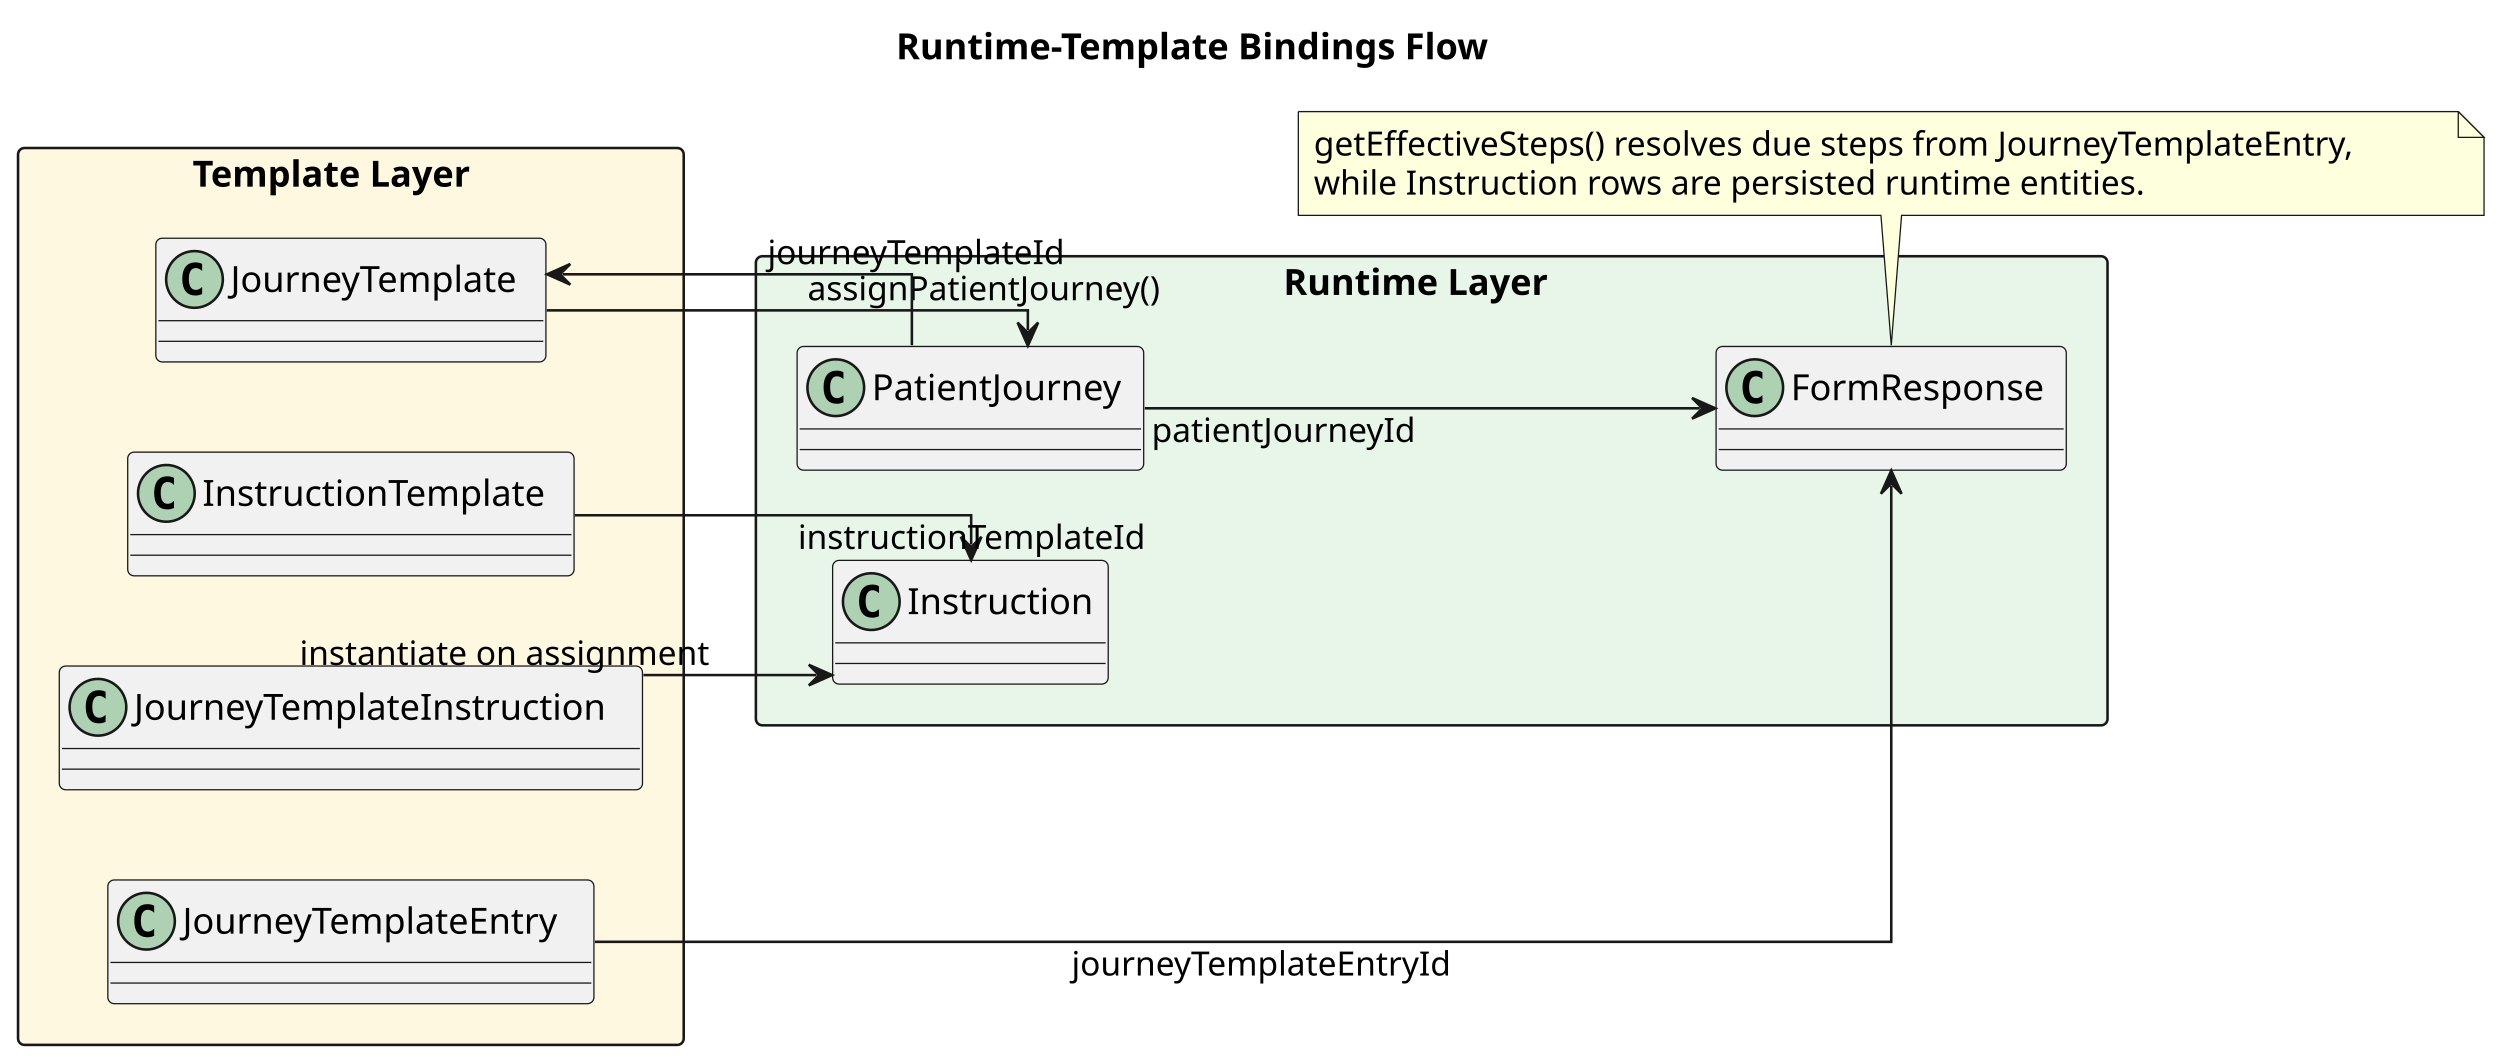
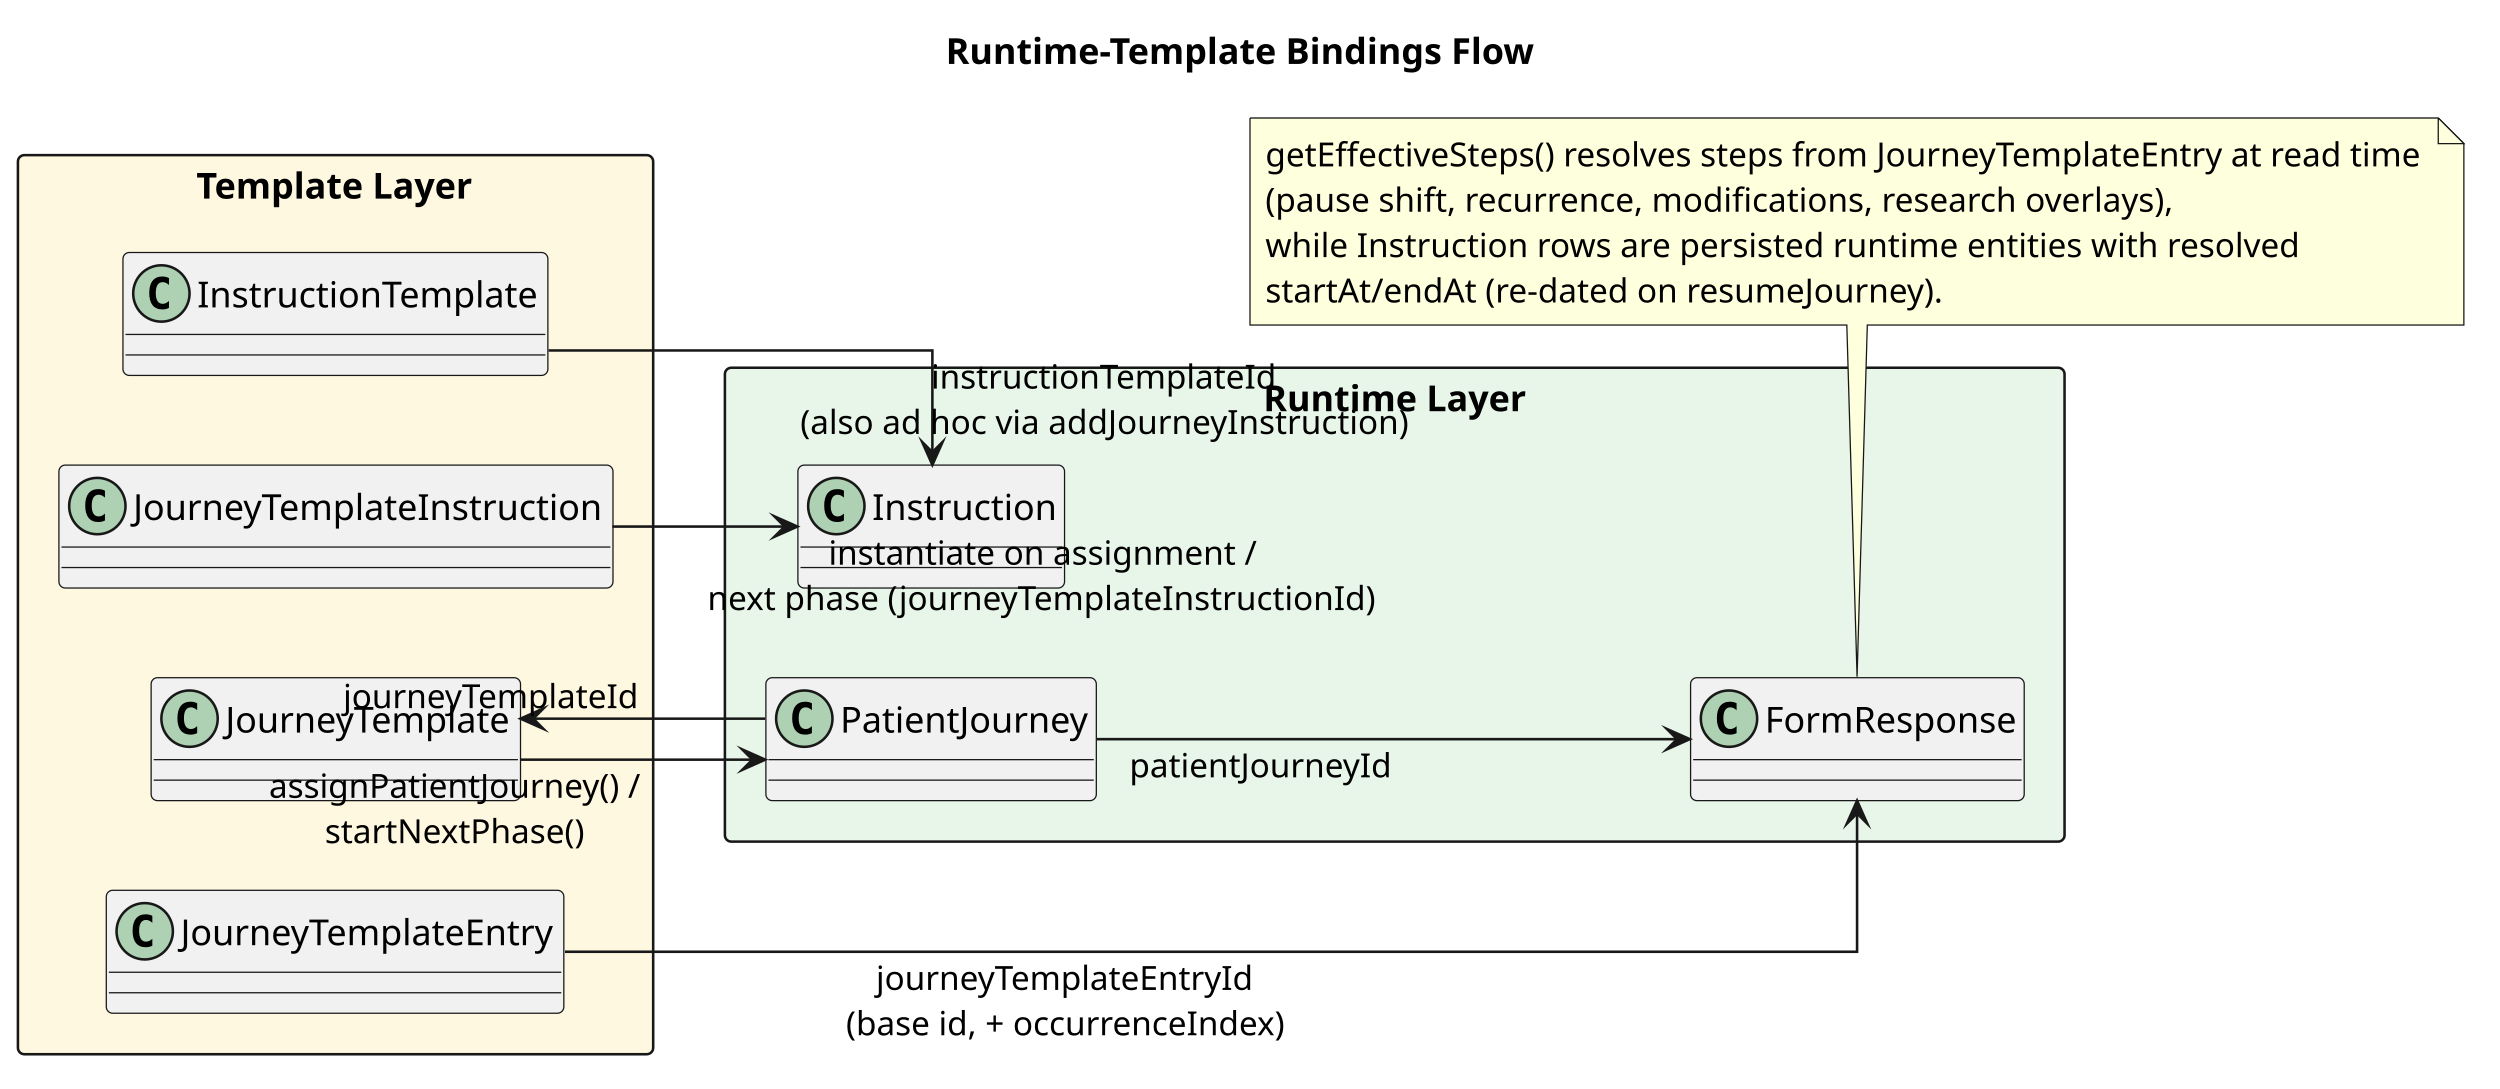
- <svg xmlns="http://www.w3.org/2000/svg" contentStyleType="text/css" data-diagram-type="CLASS" height="411px" preserveAspectRatio="none" style="width:970px;height:411px;background:#FFFFFF;" version="1.1" viewBox="0 0 970 411" width="970px" zoomAndPan="magnify">
+ <svg xmlns="http://www.w3.org/2000/svg" contentStyleType="text/css" data-diagram-type="CLASS" height="425px" preserveAspectRatio="none" style="width:976px;height:425px;background:#FFFFFF;" version="1.1" viewBox="0 0 976 425" width="976px" zoomAndPan="magnify">
  <defs />
  <g>
-     <g class="title" data-source-line="7">
-       <text fill="#000000" font-family="sans-serif" font-size="14" font-weight="bold" lengthAdjust="spacing" textLength="261.427" x="347.689" y="22.995">Runtime-Template Bindings Flow</text>
+     <g class="title" data-source-line="8">
+       <text fill="#000000" font-family="sans-serif" font-size="14" font-weight="700" lengthAdjust="spacing" textLength="231.489" x="369.203" y="24.966">Runtime-Template Bindings Flow</text>
    </g>
-     <g class="cluster" data-qualified-name="Template Layer" data-source-line="13" id="ent0002">
-       <rect fill="#FFF8E1" height="348" rx="2.5" ry="2.5" style="stroke:#181818;stroke-width:1;" width="258.28" x="7" y="57.427" />
-       <text fill="#000000" font-family="sans-serif" font-size="14" font-weight="bold" lengthAdjust="spacing" textLength="122.856" x="74.712" y="72.422">Template Layer</text>
+     <g class="cluster" data-qualified-name="Template Layer" data-source-line="14" id="ent0001">
+       <rect fill="#FFF8E1" height="351" rx="2.5" ry="2.5" style="stroke:#181818;stroke-width:1;" width="248" x="7" y="60.568" />
+       <text fill="#000000" font-family="sans-serif" font-size="14" font-weight="700" lengthAdjust="spacing" textLength="108.668" x="76.666" y="77.534">Template Layer</text>
    </g>
-     <g class="cluster" data-qualified-name="Runtime Layer" data-source-line="20" id="ent0007">
-       <rect fill="#E8F5E9" height="182" rx="2.5" ry="2.5" style="stroke:#181818;stroke-width:1;" width="524.44" x="293.28" y="99.427" />
-       <text fill="#000000" font-family="sans-serif" font-size="14" font-weight="bold" lengthAdjust="spacing" textLength="115.056" x="497.972" y="114.422">Runtime Layer</text>
+     <g class="cluster" data-qualified-name="Runtime Layer" data-source-line="21" id="ent0006">
+       <rect fill="#E8F5E9" height="185" rx="2.5" ry="2.5" style="stroke:#181818;stroke-width:1;" width="523" x="283" y="143.568" />
+       <text fill="#000000" font-family="sans-serif" font-size="14" font-weight="700" lengthAdjust="spacing" textLength="102.606" x="493.197" y="160.534">Runtime Layer</text>
    </g>
-     <g class="entity" data-qualified-name="Template Layer.JourneyTemplate" data-source-line="14" id="ent0003">
-       <rect fill="#F1F1F1" height="48" rx="2.5" ry="2.5" style="stroke:#181818;stroke-width:0.5;" width="151.356" x="60.46" y="92.427" />
-       <ellipse cx="75.46" cy="108.427" fill="#ADD1B2" rx="11" ry="11" style="stroke:#181818;stroke-width:1;" />
-       <path d="M78.429,114.067 Q77.851,114.364 77.21,114.505 Q76.569,114.661 75.866,114.661 Q73.366,114.661 72.038,113.021 Q70.726,111.364 70.726,108.239 Q70.726,105.114 72.038,103.458 Q73.366,101.802 75.866,101.802 Q76.569,101.802 77.21,101.958 Q77.866,102.114 78.429,102.411 L78.429,105.13 Q77.804,104.552 77.21,104.286 Q76.616,104.005 75.991,104.005 Q74.647,104.005 73.96,105.083 Q73.272,106.146 73.272,108.239 Q73.272,110.333 73.96,111.411 Q74.647,112.474 75.991,112.474 Q76.616,112.474 77.21,112.208 Q77.804,111.927 78.429,111.349 L78.429,114.067 Z " fill="#000000" />
-       <text fill="#000000" font-family="sans-serif" font-size="14" lengthAdjust="spacing" textLength="119.356" x="89.46" y="113.274">JourneyTemplate</text>
-       <line style="stroke:#181818;stroke-width:0.5;" x1="61.46" x2="210.815" y1="124.427" y2="124.427" />
-       <line style="stroke:#181818;stroke-width:0.5;" x1="61.46" x2="210.815" y1="132.427" y2="132.427" />
+     <g class="entity" data-qualified-name="Template Layer.JourneyTemplate" data-source-line="15" id="ent0002">
+       <rect fill="#F1F1F1" height="48" rx="2.5" ry="2.5" style="stroke:#181818;stroke-width:0.5;" width="144.21" x="59" y="264.568" />
+       <ellipse cx="74" cy="280.568" fill="#ADD1B2" rx="11" ry="11" style="stroke:#181818;stroke-width:1;" />
+       <path d="M76.969,286.209 Q76.391,286.505 75.75,286.646 Q75.109,286.802 74.406,286.802 Q71.906,286.802 70.578,285.162 Q69.266,283.505 69.266,280.38 Q69.266,277.255 70.578,275.599 Q71.906,273.943 74.406,273.943 Q75.109,273.943 75.75,274.099 Q76.406,274.255 76.969,274.552 L76.969,277.271 Q76.344,276.693 75.75,276.427 Q75.156,276.146 74.531,276.146 Q73.188,276.146 72.5,277.224 Q71.812,278.287 71.812,280.38 Q71.812,282.474 72.5,283.552 Q73.188,284.615 74.531,284.615 Q75.156,284.615 75.75,284.349 Q76.344,284.068 76.969,283.49 L76.969,286.209 Z " fill="#000000" />
+       <text fill="#000000" font-family="sans-serif" font-size="14" lengthAdjust="spacing" textLength="112.21" x="88" y="286">JourneyTemplate</text>
+       <line style="stroke:#181818;stroke-width:0.5;" x1="60" x2="202.21" y1="296.568" y2="296.568" />
+       <line style="stroke:#181818;stroke-width:0.5;" x1="60" x2="202.21" y1="304.568" y2="304.568" />
    </g>
-     <g class="entity" data-qualified-name="Template Layer.JourneyTemplateEntry" data-source-line="15" id="ent0004">
-       <rect fill="#F1F1F1" height="48" rx="2.5" ry="2.5" style="stroke:#181818;stroke-width:0.5;" width="188.605" x="41.84" y="341.427" />
-       <ellipse cx="56.84" cy="357.427" fill="#ADD1B2" rx="11" ry="11" style="stroke:#181818;stroke-width:1;" />
-       <path d="M59.809,363.067 Q59.231,363.364 58.59,363.505 Q57.949,363.661 57.246,363.661 Q54.746,363.661 53.418,362.021 Q52.106,360.364 52.106,357.239 Q52.106,354.114 53.418,352.458 Q54.746,350.802 57.246,350.802 Q57.949,350.802 58.59,350.958 Q59.246,351.114 59.809,351.411 L59.809,354.13 Q59.184,353.552 58.59,353.286 Q57.996,353.005 57.371,353.005 Q56.028,353.005 55.34,354.083 Q54.653,355.146 54.653,357.239 Q54.653,359.333 55.34,360.411 Q56.028,361.474 57.371,361.474 Q57.996,361.474 58.59,361.208 Q59.184,360.927 59.809,360.349 L59.809,363.067 Z " fill="#000000" />
-       <text fill="#000000" font-family="sans-serif" font-size="14" lengthAdjust="spacing" textLength="156.605" x="70.84" y="362.274">JourneyTemplateEntry</text>
-       <line style="stroke:#181818;stroke-width:0.5;" x1="42.84" x2="229.445" y1="373.427" y2="373.427" />
-       <line style="stroke:#181818;stroke-width:0.5;" x1="42.84" x2="229.445" y1="381.427" y2="381.427" />
+     <g class="entity" data-qualified-name="Template Layer.JourneyTemplateEntry" data-source-line="16" id="ent0003">
+       <rect fill="#F1F1F1" height="48" rx="2.5" ry="2.5" style="stroke:#181818;stroke-width:0.5;" width="178.621" x="41.5" y="347.568" />
+       <ellipse cx="56.5" cy="363.568" fill="#ADD1B2" rx="11" ry="11" style="stroke:#181818;stroke-width:1;" />
+       <path d="M59.469,369.209 Q58.891,369.505 58.25,369.646 Q57.609,369.802 56.906,369.802 Q54.406,369.802 53.078,368.162 Q51.766,366.505 51.766,363.38 Q51.766,360.255 53.078,358.599 Q54.406,356.943 56.906,356.943 Q57.609,356.943 58.25,357.099 Q58.906,357.255 59.469,357.552 L59.469,360.271 Q58.844,359.693 58.25,359.427 Q57.656,359.146 57.031,359.146 Q55.688,359.146 55,360.224 Q54.312,361.287 54.312,363.38 Q54.312,365.474 55,366.552 Q55.688,367.615 57.031,367.615 Q57.656,367.615 58.25,367.349 Q58.844,367.068 59.469,366.49 L59.469,369.209 Z " fill="#000000" />
+       <text fill="#000000" font-family="sans-serif" font-size="14" lengthAdjust="spacing" textLength="146.621" x="70.5" y="369">JourneyTemplateEntry</text>
+       <line style="stroke:#181818;stroke-width:0.5;" x1="42.5" x2="219.121" y1="379.568" y2="379.568" />
+       <line style="stroke:#181818;stroke-width:0.5;" x1="42.5" x2="219.121" y1="387.568" y2="387.568" />
    </g>
-     <g class="entity" data-qualified-name="Template Layer.JourneyTemplateInstruction" data-source-line="16" id="ent0005">
-       <rect fill="#F1F1F1" height="48" rx="2.5" ry="2.5" style="stroke:#181818;stroke-width:0.5;" width="226.284" x="23" y="258.427" />
-       <ellipse cx="38" cy="274.427" fill="#ADD1B2" rx="11" ry="11" style="stroke:#181818;stroke-width:1;" />
-       <path d="M40.969,280.067 Q40.391,280.364 39.75,280.505 Q39.109,280.661 38.406,280.661 Q35.906,280.661 34.578,279.021 Q33.266,277.364 33.266,274.239 Q33.266,271.114 34.578,269.458 Q35.906,267.802 38.406,267.802 Q39.109,267.802 39.75,267.958 Q40.406,268.114 40.969,268.411 L40.969,271.13 Q40.344,270.552 39.75,270.286 Q39.156,270.005 38.531,270.005 Q37.188,270.005 36.5,271.083 Q35.812,272.146 35.812,274.239 Q35.812,276.333 36.5,277.411 Q37.188,278.474 38.531,278.474 Q39.156,278.474 39.75,278.208 Q40.344,277.927 40.969,277.349 L40.969,280.067 Z " fill="#000000" />
-       <text fill="#000000" font-family="sans-serif" font-size="14" lengthAdjust="spacing" textLength="194.284" x="52" y="279.274">JourneyTemplateInstruction</text>
-       <line style="stroke:#181818;stroke-width:0.5;" x1="24" x2="248.284" y1="290.427" y2="290.427" />
-       <line style="stroke:#181818;stroke-width:0.5;" x1="24" x2="248.284" y1="298.427" y2="298.427" />
+     <g class="entity" data-qualified-name="Template Layer.JourneyTemplateInstruction" data-source-line="17" id="ent0004">
+       <rect fill="#F1F1F1" height="48" rx="2.5" ry="2.5" style="stroke:#181818;stroke-width:0.5;" width="216.309" x="23" y="181.568" />
+       <ellipse cx="38" cy="197.568" fill="#ADD1B2" rx="11" ry="11" style="stroke:#181818;stroke-width:1;" />
+       <path d="M40.969,203.208 Q40.391,203.505 39.75,203.646 Q39.109,203.802 38.406,203.802 Q35.906,203.802 34.578,202.162 Q33.266,200.505 33.266,197.38 Q33.266,194.255 34.578,192.599 Q35.906,190.943 38.406,190.943 Q39.109,190.943 39.75,191.099 Q40.406,191.255 40.969,191.552 L40.969,194.271 Q40.344,193.693 39.75,193.427 Q39.156,193.146 38.531,193.146 Q37.188,193.146 36.5,194.224 Q35.812,195.287 35.812,197.38 Q35.812,199.474 36.5,200.552 Q37.188,201.615 38.531,201.615 Q39.156,201.615 39.75,201.349 Q40.344,201.068 40.969,200.49 L40.969,203.208 Z " fill="#000000" />
+       <text fill="#000000" font-family="sans-serif" font-size="14" lengthAdjust="spacing" textLength="184.309" x="52" y="203">JourneyTemplateInstruction</text>
+       <line style="stroke:#181818;stroke-width:0.5;" x1="24" x2="238.309" y1="213.568" y2="213.568" />
+       <line style="stroke:#181818;stroke-width:0.5;" x1="24" x2="238.309" y1="221.568" y2="221.568" />
    </g>
-     <g class="entity" data-qualified-name="Template Layer.InstructionTemplate" data-source-line="17" id="ent0006">
-       <rect fill="#F1F1F1" height="48" rx="2.5" ry="2.5" style="stroke:#181818;stroke-width:0.5;" width="173.19" x="49.55" y="175.427" />
-       <ellipse cx="64.55" cy="191.427" fill="#ADD1B2" rx="11" ry="11" style="stroke:#181818;stroke-width:1;" />
-       <path d="M67.519,197.067 Q66.941,197.364 66.3,197.505 Q65.659,197.661 64.956,197.661 Q62.456,197.661 61.128,196.021 Q59.816,194.364 59.816,191.239 Q59.816,188.114 61.128,186.458 Q62.456,184.802 64.956,184.802 Q65.659,184.802 66.3,184.958 Q66.956,185.114 67.519,185.411 L67.519,188.13 Q66.894,187.552 66.3,187.286 Q65.706,187.005 65.081,187.005 Q63.737,187.005 63.05,188.083 Q62.362,189.146 62.362,191.239 Q62.362,193.333 63.05,194.411 Q63.737,195.474 65.081,195.474 Q65.706,195.474 66.3,195.208 Q66.894,194.927 67.519,194.349 L67.519,197.067 Z " fill="#000000" />
-       <text fill="#000000" font-family="sans-serif" font-size="14" lengthAdjust="spacing" textLength="141.19" x="78.55" y="196.274">InstructionTemplate</text>
-       <line style="stroke:#181818;stroke-width:0.5;" x1="50.55" x2="221.739" y1="207.427" y2="207.427" />
-       <line style="stroke:#181818;stroke-width:0.5;" x1="50.55" x2="221.739" y1="215.427" y2="215.427" />
+     <g class="entity" data-qualified-name="Template Layer.InstructionTemplate" data-source-line="18" id="ent0005">
+       <rect fill="#F1F1F1" height="48" rx="2.5" ry="2.5" style="stroke:#181818;stroke-width:0.5;" width="165.895" x="48" y="98.568" />
+       <ellipse cx="63" cy="114.568" fill="#ADD1B2" rx="11" ry="11" style="stroke:#181818;stroke-width:1;" />
+       <path d="M65.969,120.209 Q65.391,120.505 64.75,120.646 Q64.109,120.802 63.406,120.802 Q60.906,120.802 59.578,119.162 Q58.266,117.505 58.266,114.38 Q58.266,111.255 59.578,109.599 Q60.906,107.943 63.406,107.943 Q64.109,107.943 64.75,108.099 Q65.406,108.255 65.969,108.552 L65.969,111.271 Q65.344,110.693 64.75,110.427 Q64.156,110.146 63.531,110.146 Q62.188,110.146 61.5,111.224 Q60.812,112.287 60.812,114.38 Q60.812,116.474 61.5,117.552 Q62.188,118.615 63.531,118.615 Q64.156,118.615 64.75,118.349 Q65.344,118.068 65.969,117.49 L65.969,120.209 Z " fill="#000000" />
+       <text fill="#000000" font-family="sans-serif" font-size="14" lengthAdjust="spacing" textLength="133.895" x="77" y="120">InstructionTemplate</text>
+       <line style="stroke:#181818;stroke-width:0.5;" x1="49" x2="212.895" y1="130.568" y2="130.568" />
+       <line style="stroke:#181818;stroke-width:0.5;" x1="49" x2="212.895" y1="138.568" y2="138.568" />
    </g>
-     <g class="entity" data-qualified-name="Runtime Layer.PatientJourney" data-source-line="21" id="ent0008">
-       <rect fill="#F1F1F1" height="48" rx="2.5" ry="2.5" style="stroke:#181818;stroke-width:0.5;" width="134.471" x="309.28" y="134.427" />
-       <ellipse cx="324.28" cy="150.427" fill="#ADD1B2" rx="11" ry="11" style="stroke:#181818;stroke-width:1;" />
-       <path d="M327.249,156.067 Q326.671,156.364 326.03,156.505 Q325.389,156.661 324.686,156.661 Q322.186,156.661 320.858,155.021 Q319.546,153.364 319.546,150.239 Q319.546,147.114 320.858,145.458 Q322.186,143.802 324.686,143.802 Q325.389,143.802 326.03,143.958 Q326.686,144.114 327.249,144.411 L327.249,147.13 Q326.624,146.552 326.03,146.286 Q325.436,146.005 324.811,146.005 Q323.467,146.005 322.78,147.083 Q322.092,148.146 322.092,150.239 Q322.092,152.333 322.78,153.411 Q323.467,154.474 324.811,154.474 Q325.436,154.474 326.03,154.208 Q326.624,153.927 327.249,153.349 L327.249,156.067 Z " fill="#000000" />
-       <text fill="#000000" font-family="sans-serif" font-size="14" lengthAdjust="spacing" textLength="102.471" x="338.28" y="155.274">PatientJourney</text>
-       <line style="stroke:#181818;stroke-width:0.5;" x1="310.28" x2="442.751" y1="166.427" y2="166.427" />
-       <line style="stroke:#181818;stroke-width:0.5;" x1="310.28" x2="442.751" y1="174.427" y2="174.427" />
+     <g class="entity" data-qualified-name="Runtime Layer.PatientJourney" data-source-line="22" id="ent0007">
+       <rect fill="#F1F1F1" height="48" rx="2.5" ry="2.5" style="stroke:#181818;stroke-width:0.5;" width="129.006" x="299" y="264.568" />
+       <ellipse cx="314" cy="280.568" fill="#ADD1B2" rx="11" ry="11" style="stroke:#181818;stroke-width:1;" />
+       <path d="M316.969,286.209 Q316.391,286.505 315.75,286.646 Q315.109,286.802 314.406,286.802 Q311.906,286.802 310.578,285.162 Q309.266,283.505 309.266,280.38 Q309.266,277.255 310.578,275.599 Q311.906,273.943 314.406,273.943 Q315.109,273.943 315.75,274.099 Q316.406,274.255 316.969,274.552 L316.969,277.271 Q316.344,276.693 315.75,276.427 Q315.156,276.146 314.531,276.146 Q313.188,276.146 312.5,277.224 Q311.812,278.287 311.812,280.38 Q311.812,282.474 312.5,283.552 Q313.188,284.615 314.531,284.615 Q315.156,284.615 315.75,284.349 Q316.344,284.068 316.969,283.49 L316.969,286.209 Z " fill="#000000" />
+       <text fill="#000000" font-family="sans-serif" font-size="14" lengthAdjust="spacing" textLength="97.006" x="328" y="286">PatientJourney</text>
+       <line style="stroke:#181818;stroke-width:0.5;" x1="300" x2="427.006" y1="296.568" y2="296.568" />
+       <line style="stroke:#181818;stroke-width:0.5;" x1="300" x2="427.006" y1="304.568" y2="304.568" />
    </g>
-     <g class="entity" data-qualified-name="Runtime Layer.Instruction" data-source-line="22" id="ent0009">
-       <rect fill="#F1F1F1" height="48" rx="2.5" ry="2.5" style="stroke:#181818;stroke-width:0.5;" width="106.929" x="323.06" y="217.427" />
-       <ellipse cx="338.06" cy="233.427" fill="#ADD1B2" rx="11" ry="11" style="stroke:#181818;stroke-width:1;" />
-       <path d="M341.029,239.067 Q340.451,239.364 339.81,239.505 Q339.169,239.661 338.466,239.661 Q335.966,239.661 334.638,238.021 Q333.326,236.364 333.326,233.239 Q333.326,230.114 334.638,228.458 Q335.966,226.802 338.466,226.802 Q339.169,226.802 339.81,226.958 Q340.466,227.114 341.029,227.411 L341.029,230.13 Q340.404,229.552 339.81,229.286 Q339.216,229.005 338.591,229.005 Q337.248,229.005 336.56,230.083 Q335.873,231.146 335.873,233.239 Q335.873,235.333 336.56,236.411 Q337.248,237.474 338.591,237.474 Q339.216,237.474 339.81,237.208 Q340.404,236.927 341.029,236.349 L341.029,239.067 Z " fill="#000000" />
-       <text fill="#000000" font-family="sans-serif" font-size="14" lengthAdjust="spacing" textLength="74.929" x="352.06" y="238.274">Instruction</text>
-       <line style="stroke:#181818;stroke-width:0.5;" x1="324.06" x2="428.989" y1="249.427" y2="249.427" />
-       <line style="stroke:#181818;stroke-width:0.5;" x1="324.06" x2="428.989" y1="257.427" y2="257.427" />
+     <g class="entity" data-qualified-name="Runtime Layer.Instruction" data-source-line="23" id="ent0008">
+       <rect fill="#F1F1F1" height="48" rx="2.5" ry="2.5" style="stroke:#181818;stroke-width:0.5;" width="104.1" x="311.5" y="181.568" />
+       <ellipse cx="326.5" cy="197.568" fill="#ADD1B2" rx="11" ry="11" style="stroke:#181818;stroke-width:1;" />
+       <path d="M329.469,203.208 Q328.891,203.505 328.25,203.646 Q327.609,203.802 326.906,203.802 Q324.406,203.802 323.078,202.162 Q321.766,200.505 321.766,197.38 Q321.766,194.255 323.078,192.599 Q324.406,190.943 326.906,190.943 Q327.609,190.943 328.25,191.099 Q328.906,191.255 329.469,191.552 L329.469,194.271 Q328.844,193.693 328.25,193.427 Q327.656,193.146 327.031,193.146 Q325.688,193.146 325,194.224 Q324.312,195.287 324.312,197.38 Q324.312,199.474 325,200.552 Q325.688,201.615 327.031,201.615 Q327.656,201.615 328.25,201.349 Q328.844,201.068 329.469,200.49 L329.469,203.208 Z " fill="#000000" />
+       <text fill="#000000" font-family="sans-serif" font-size="14" lengthAdjust="spacing" textLength="72.1" x="340.5" y="203">Instruction</text>
+       <line style="stroke:#181818;stroke-width:0.5;" x1="312.5" x2="414.6" y1="213.568" y2="213.568" />
+       <line style="stroke:#181818;stroke-width:0.5;" x1="312.5" x2="414.6" y1="221.568" y2="221.568" />
    </g>
-     <g class="entity" data-qualified-name="Runtime Layer.FormResponse" data-source-line="23" id="ent0010">
-       <rect fill="#F1F1F1" height="48" rx="2.5" ry="2.5" style="stroke:#181818;stroke-width:0.5;" width="135.879" x="665.84" y="134.427" />
-       <ellipse cx="680.84" cy="150.427" fill="#ADD1B2" rx="11" ry="11" style="stroke:#181818;stroke-width:1;" />
-       <path d="M683.809,156.067 Q683.231,156.364 682.59,156.505 Q681.949,156.661 681.246,156.661 Q678.746,156.661 677.418,155.021 Q676.106,153.364 676.106,150.239 Q676.106,147.114 677.418,145.458 Q678.746,143.802 681.246,143.802 Q681.949,143.802 682.59,143.958 Q683.246,144.114 683.809,144.411 L683.809,147.13 Q683.184,146.552 682.59,146.286 Q681.996,146.005 681.371,146.005 Q680.028,146.005 679.34,147.083 Q678.653,148.146 678.653,150.239 Q678.653,152.333 679.34,153.411 Q680.028,154.474 681.371,154.474 Q681.996,154.474 682.59,154.208 Q683.184,153.927 683.809,153.349 L683.809,156.067 Z " fill="#000000" />
-       <text fill="#000000" font-family="sans-serif" font-size="14" lengthAdjust="spacing" textLength="103.879" x="694.84" y="155.274">FormResponse</text>
-       <line style="stroke:#181818;stroke-width:0.5;" x1="666.84" x2="800.719" y1="166.427" y2="166.427" />
-       <line style="stroke:#181818;stroke-width:0.5;" x1="666.84" x2="800.719" y1="174.427" y2="174.427" />
+     <g class="entity" data-qualified-name="Runtime Layer.FormResponse" data-source-line="24" id="ent0009">
+       <rect fill="#F1F1F1" height="48" rx="2.5" ry="2.5" style="stroke:#181818;stroke-width:0.5;" width="130.252" x="660" y="264.568" />
+       <ellipse cx="675" cy="280.568" fill="#ADD1B2" rx="11" ry="11" style="stroke:#181818;stroke-width:1;" />
+       <path d="M677.969,286.209 Q677.391,286.505 676.75,286.646 Q676.109,286.802 675.406,286.802 Q672.906,286.802 671.578,285.162 Q670.266,283.505 670.266,280.38 Q670.266,277.255 671.578,275.599 Q672.906,273.943 675.406,273.943 Q676.109,273.943 676.75,274.099 Q677.406,274.255 677.969,274.552 L677.969,277.271 Q677.344,276.693 676.75,276.427 Q676.156,276.146 675.531,276.146 Q674.188,276.146 673.5,277.224 Q672.812,278.287 672.812,280.38 Q672.812,282.474 673.5,283.552 Q674.188,284.615 675.531,284.615 Q676.156,284.615 676.75,284.349 Q677.344,284.068 677.969,283.49 L677.969,286.209 Z " fill="#000000" />
+       <text fill="#000000" font-family="sans-serif" font-size="14" lengthAdjust="spacing" textLength="98.252" x="689" y="286">FormResponse</text>
+       <line style="stroke:#181818;stroke-width:0.5;" x1="661" x2="789.252" y1="296.568" y2="296.568" />
+       <line style="stroke:#181818;stroke-width:0.5;" x1="661" x2="789.252" y1="304.568" y2="304.568" />
    </g>
-     <g class="entity" data-qualified-name="GMN17" data-source-line="34" id="ent0018">
-       <path d="M503.75,43.297 L503.75,83.562 A0,0 0 0 0 503.75,83.562 L729.81,83.562 L733.81,133.967 L737.81,83.562 L963.805,83.562 A0,0 0 0 0 963.805,83.562 L963.805,53.297 L953.805,43.297 L503.75,43.297 A0,0 0 0 0 503.75,43.297" fill="#FEFFDD" style="stroke:#181818;stroke-width:0.5;" />
-       <path d="M953.805,43.297 L953.805,53.297 L963.805,53.297 L953.805,43.297" fill="#FEFFDD" style="stroke:#181818;stroke-width:0.5;" />
-       <text fill="#000000" font-family="sans-serif" font-size="13" lengthAdjust="spacing" textLength="439.055" x="509.75" y="60.364">getEffectiveSteps() resolves due steps from JourneyTemplateEntry,</text>
-       <text fill="#000000" font-family="sans-serif" font-size="13" lengthAdjust="spacing" textLength="344.329" x="509.75" y="75.497">while Instruction rows are persisted runtime entities.</text>
+     <g class="entity" data-qualified-name="GMN16" data-source-line="35" id="ent0017">
+       <path d="M488,46.068 L488,126.892 A0,0 0 0 0 488,126.892 L721,126.892 L725,264.198 L729,126.892 L961.894,126.892 A0,0 0 0 0 961.894,126.892 L961.894,56.068 L951.894,46.068 L488,46.068 A0,0 0 0 0 488,46.068" fill="#FEFFDD" style="stroke:#181818;stroke-width:0.5;" />
+       <path d="M951.894,46.068 L951.894,56.068 L961.894,56.068 L951.894,46.068" fill="#FEFFDD" style="stroke:#181818;stroke-width:0.5;" />
+       <text fill="#000000" font-family="sans-serif" font-size="13" lengthAdjust="spacing" textLength="452.894" x="494" y="64.965">getEffectiveSteps() resolves steps from JourneyTemplateEntry at read time</text>
+       <text fill="#000000" font-family="sans-serif" font-size="13" lengthAdjust="spacing" textLength="355.719" x="494" y="82.671">(pause shift, recurrence, modifications, research overlays),</text>
+       <text fill="#000000" font-family="sans-serif" font-size="13" lengthAdjust="spacing" textLength="404.846" x="494" y="100.377">while Instruction rows are persisted runtime entities with resolved</text>
+       <text fill="#000000" font-family="sans-serif" font-size="13" lengthAdjust="spacing" textLength="265.252" x="494" y="118.083">startAt/endAt (re-dated on resumeJourney).</text>
    </g>
-     <g class="link" data-entity-1="ent0003" data-entity-2="ent0008" data-link-type="dependency" data-source-line="26" id="lnk11">
-       <path codeLine="26" d="M212.12,120.427 C289.69,120.427 398.81,120.427 398.81,120.427 C398.81,120.427 398.81,120.697 398.81,128.147" fill="none" id="JourneyTemplate-to-PatientJourney" style="stroke:#181818;stroke-width:1;" />
-       <polygon fill="#181818" points="398.81,134.147,402.81,125.147,398.81,129.147,394.81,125.147,398.81,134.147" style="stroke:#181818;stroke-width:1;" />
-       <text fill="#000000" font-family="sans-serif" font-size="13" lengthAdjust="spacing" textLength="146.91" x="313.32" y="116.494">assignPatientJourney()</text>
+     <g class="link" data-entity-1="ent0002" data-entity-2="ent0007" data-link-type="dependency" data-source-line="27" id="lnk10">
+       <path codeLine="27" d="M203.29,296.568 C233.82,296.568 264.09,296.568 293.75,296.568" fill="none" id="JourneyTemplate-to-PatientJourney" style="stroke:#181818;stroke-width:1;" />
+       <polygon fill="#181818" points="298.75,296.568,289.75,292.568,293.75,296.568,289.75,300.568,298.75,296.568" style="stroke:#181818;stroke-width:1;stroke-linejoin:miter;stroke-miterlimit:10;" />
+       <text fill="#000000" font-family="sans-serif" font-size="13" lengthAdjust="spacing" textLength="145.223" x="105.02" y="311.465">assignPatientJourney() /</text>
+       <text fill="#000000" font-family="sans-serif" font-size="13" lengthAdjust="spacing" textLength="101.608" x="126.828" y="329.171">startNextPhase()</text>
    </g>
-     <g class="link" data-entity-1="ent0008" data-entity-2="ent0003" data-link-type="dependency" data-source-line="31" id="lnk16">
-       <path codeLine="31" d="M353.81,133.947 C353.81,120.467 353.81,106.427 353.81,106.427 C353.81,106.427 281.04,106.427 218.27,106.427" fill="none" id="PatientJourney-to-JourneyTemplate" style="stroke:#181818;stroke-width:1;" />
-       <polygon fill="#181818" points="212.27,106.427,221.27,110.427,217.27,106.427,221.27,102.427,212.27,106.427" style="stroke:#181818;stroke-width:1;" />
-       <text fill="#000000" font-family="sans-serif" font-size="13" lengthAdjust="spacing" textLength="122.694" x="297.8" y="102.494">journeyTemplateId</text>
+     <g class="link" data-entity-1="ent0007" data-entity-2="ent0002" data-link-type="dependency" data-source-line="32" id="lnk15">
+       <path codeLine="32" d="M298.74,280.568 C269.04,280.568 238.73,280.568 208.18,280.568" fill="none" id="PatientJourney-to-JourneyTemplate" style="stroke:#181818;stroke-width:1;" />
+       <polygon fill="#181818" points="203.18,280.568,212.18,284.568,208.18,280.568,212.18,276.568,203.18,280.568" style="stroke:#181818;stroke-width:1;stroke-linejoin:miter;stroke-miterlimit:10;" />
+       <text fill="#000000" font-family="sans-serif" font-size="13" lengthAdjust="spacing" textLength="116.402" x="133.96" y="276.465">journeyTemplateId</text>
    </g>
-     <g class="link" data-entity-1="ent0005" data-entity-2="ent0009" data-link-type="dependency" data-source-line="27" id="lnk12">
-       <path codeLine="27" d="M249.64,261.927 C275.17,261.927 295.1,261.927 316.81,261.927" fill="none" id="JourneyTemplateInstruction-to-Instruction" style="stroke:#181818;stroke-width:1;" />
-       <polygon fill="#181818" points="322.81,261.927,313.81,257.927,317.81,261.927,313.81,265.927,322.81,261.927" style="stroke:#181818;stroke-width:1;" />
-       <text fill="#000000" font-family="sans-serif" font-size="13" lengthAdjust="spacing" textLength="169.768" x="116.23" y="257.994">instantiate on assignment</text>
+     <g class="link" data-entity-1="ent0004" data-entity-2="ent0008" data-link-type="dependency" data-source-line="28" id="lnk11">
+       <path codeLine="28" d="M239.08,205.568 C264.22,205.568 284.87,205.568 306.3,205.568" fill="none" id="JourneyTemplateInstruction-to-Instruction" style="stroke:#181818;stroke-width:1;" />
+       <polygon fill="#181818" points="311.3,205.568,302.3,201.568,306.3,205.568,302.3,209.568,311.3,205.568" style="stroke:#181818;stroke-width:1;stroke-linejoin:miter;stroke-miterlimit:10;" />
+       <text fill="#000000" font-family="sans-serif" font-size="13" lengthAdjust="spacing" textLength="167.219" x="323.445" y="220.465">instantiate on assignment /</text>
+       <text fill="#000000" font-family="sans-serif" font-size="13" lengthAdjust="spacing" textLength="261.729" x="276.19" y="238.171">next phase (journeyTemplateInstructionId)</text>
    </g>
-     <g class="link" data-entity-1="ent0006" data-entity-2="ent0009" data-link-type="dependency" data-source-line="28" id="lnk13">
-       <path codeLine="28" d="M223.03,199.927 C291.96,199.927 376.81,199.927 376.81,199.927 C376.81,199.927 376.81,202.157 376.81,211.287" fill="none" id="InstructionTemplate-to-Instruction" style="stroke:#181818;stroke-width:1;" />
-       <polygon fill="#181818" points="376.81,217.287,380.81,208.287,376.81,212.287,372.81,208.287,376.81,217.287" style="stroke:#181818;stroke-width:1;" />
-       <text fill="#000000" font-family="sans-serif" font-size="13" lengthAdjust="spacing" textLength="142.968" x="309.6" y="212.994">instructionTemplateId</text>
+     <g class="link" data-entity-1="ent0005" data-entity-2="ent0008" data-link-type="dependency" data-source-line="29" id="lnk12">
+       <path codeLine="29" d="M214.13,136.818 C281.05,136.818 364,136.818 364,136.818 C364,136.818 364,156.698 364,176.518" fill="none" id="InstructionTemplate-to-Instruction" style="stroke:#181818;stroke-width:1;" />
+       <polygon fill="#181818" points="364,181.518,368,172.518,364,176.518,360,172.518,364,181.518" style="stroke:#181818;stroke-width:1;stroke-linejoin:miter;stroke-miterlimit:10;" />
+       <text fill="#000000" font-family="sans-serif" font-size="13" lengthAdjust="spacing" textLength="135.681" x="363.471" y="151.715">instructionTemplateId</text>
+       <text fill="#000000" font-family="sans-serif" font-size="13" lengthAdjust="spacing" textLength="237.783" x="312.42" y="169.421">(also ad hoc via addJourneyInstruction)</text>
    </g>
-     <g class="link" data-entity-1="ent0004" data-entity-2="ent0010" data-link-type="dependency" data-source-line="29" id="lnk14">
-       <path codeLine="29" d="M230.84,365.427 C399.37,365.427 733.81,365.427 733.81,365.427 C733.81,365.427 733.81,243.177 733.81,188.577" fill="none" id="JourneyTemplateEntry-to-FormResponse" style="stroke:#181818;stroke-width:1;" />
-       <polygon fill="#181818" points="733.81,182.577,729.81,191.577,733.81,187.577,737.81,191.577,733.81,182.577" style="stroke:#181818;stroke-width:1;" />
-       <text fill="#000000" font-family="sans-serif" font-size="13" lengthAdjust="spacing" textLength="157.282" x="415.75" y="378.494">journeyTemplateEntryId</text>
+     <g class="link" data-entity-1="ent0003" data-entity-2="ent0009" data-link-type="dependency" data-source-line="30" id="lnk13">
+       <path codeLine="30" d="M220.57,371.568 C386.51,371.568 725,371.568 725,371.568 C725,371.568 725,342.088 725,317.578" fill="none" id="JourneyTemplateEntry-to-FormResponse" style="stroke:#181818;stroke-width:1;" />
+       <polygon fill="#181818" points="725,312.578,721,321.578,725,317.578,729,321.578,725,312.578" style="stroke:#181818;stroke-width:1;stroke-linejoin:miter;stroke-miterlimit:10;" />
+       <text fill="#000000" font-family="sans-serif" font-size="13" lengthAdjust="spacing" textLength="148.356" x="341.98" y="386.465">journeyTemplateEntryId</text>
+       <text fill="#000000" font-family="sans-serif" font-size="13" lengthAdjust="spacing" textLength="171.756" x="330.28" y="404.171">(base id, + occurrenceIndex)</text>
    </g>
-     <g class="link" data-entity-1="ent0008" data-entity-2="ent0010" data-link-type="dependency" data-source-line="30" id="lnk15">
-       <path codeLine="30" d="M444.14,158.427 C507.56,158.427 595.9,158.427 659.53,158.427" fill="none" id="PatientJourney-to-FormResponse" style="stroke:#181818;stroke-width:1;" />
-       <polygon fill="#181818" points="665.53,158.427,656.53,154.427,660.53,158.427,656.53,162.427,665.53,158.427" style="stroke:#181818;stroke-width:1;" />
-       <text fill="#000000" font-family="sans-serif" font-size="13" lengthAdjust="spacing" textLength="107.65" x="446.83" y="171.494">patientJourneyId</text>
+     <g class="link" data-entity-1="ent0007" data-entity-2="ent0009" data-link-type="dependency" data-source-line="31" id="lnk14">
+       <path codeLine="31" d="M428.13,288.568 C493.52,288.568 589.08,288.568 654.71,288.568" fill="none" id="PatientJourney-to-FormResponse" style="stroke:#181818;stroke-width:1;" />
+       <polygon fill="#181818" points="659.71,288.568,650.71,284.568,654.71,288.568,650.71,292.568,659.71,288.568" style="stroke:#181818;stroke-width:1;stroke-linejoin:miter;stroke-miterlimit:10;" />
+       <text fill="#000000" font-family="sans-serif" font-size="13" lengthAdjust="spacing" textLength="102.609" x="440.92" y="303.465">patientJourneyId</text>
    </g>
  </g>
</svg>
